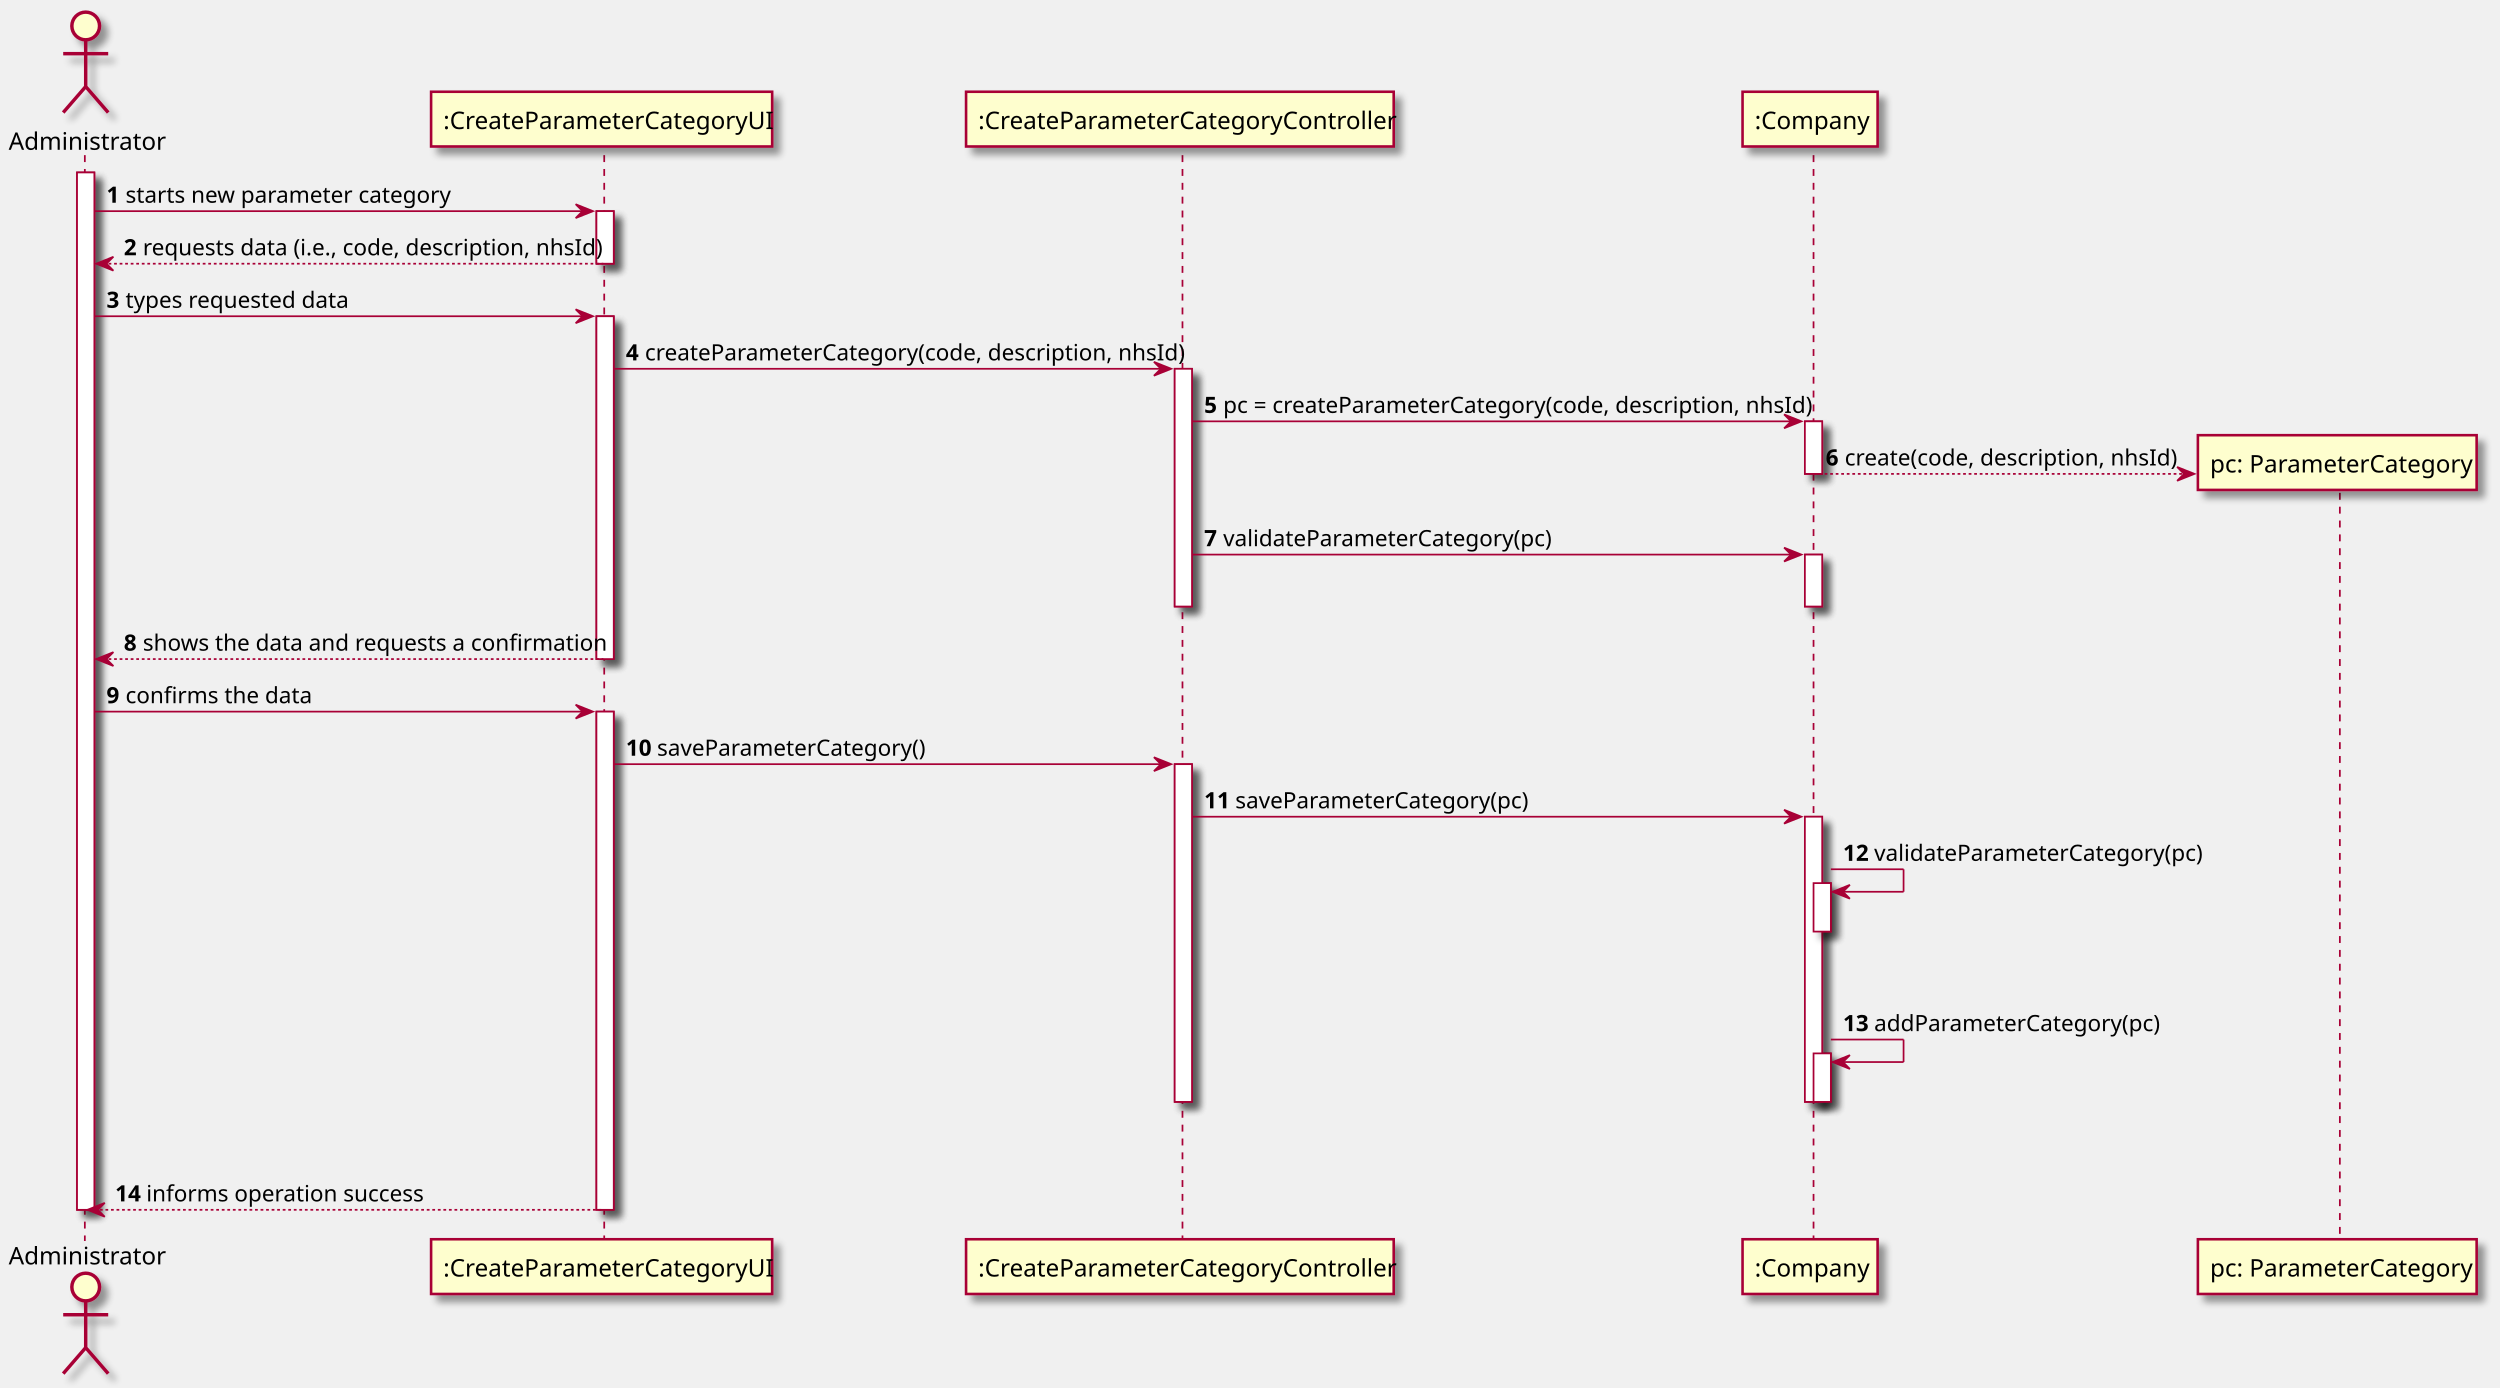
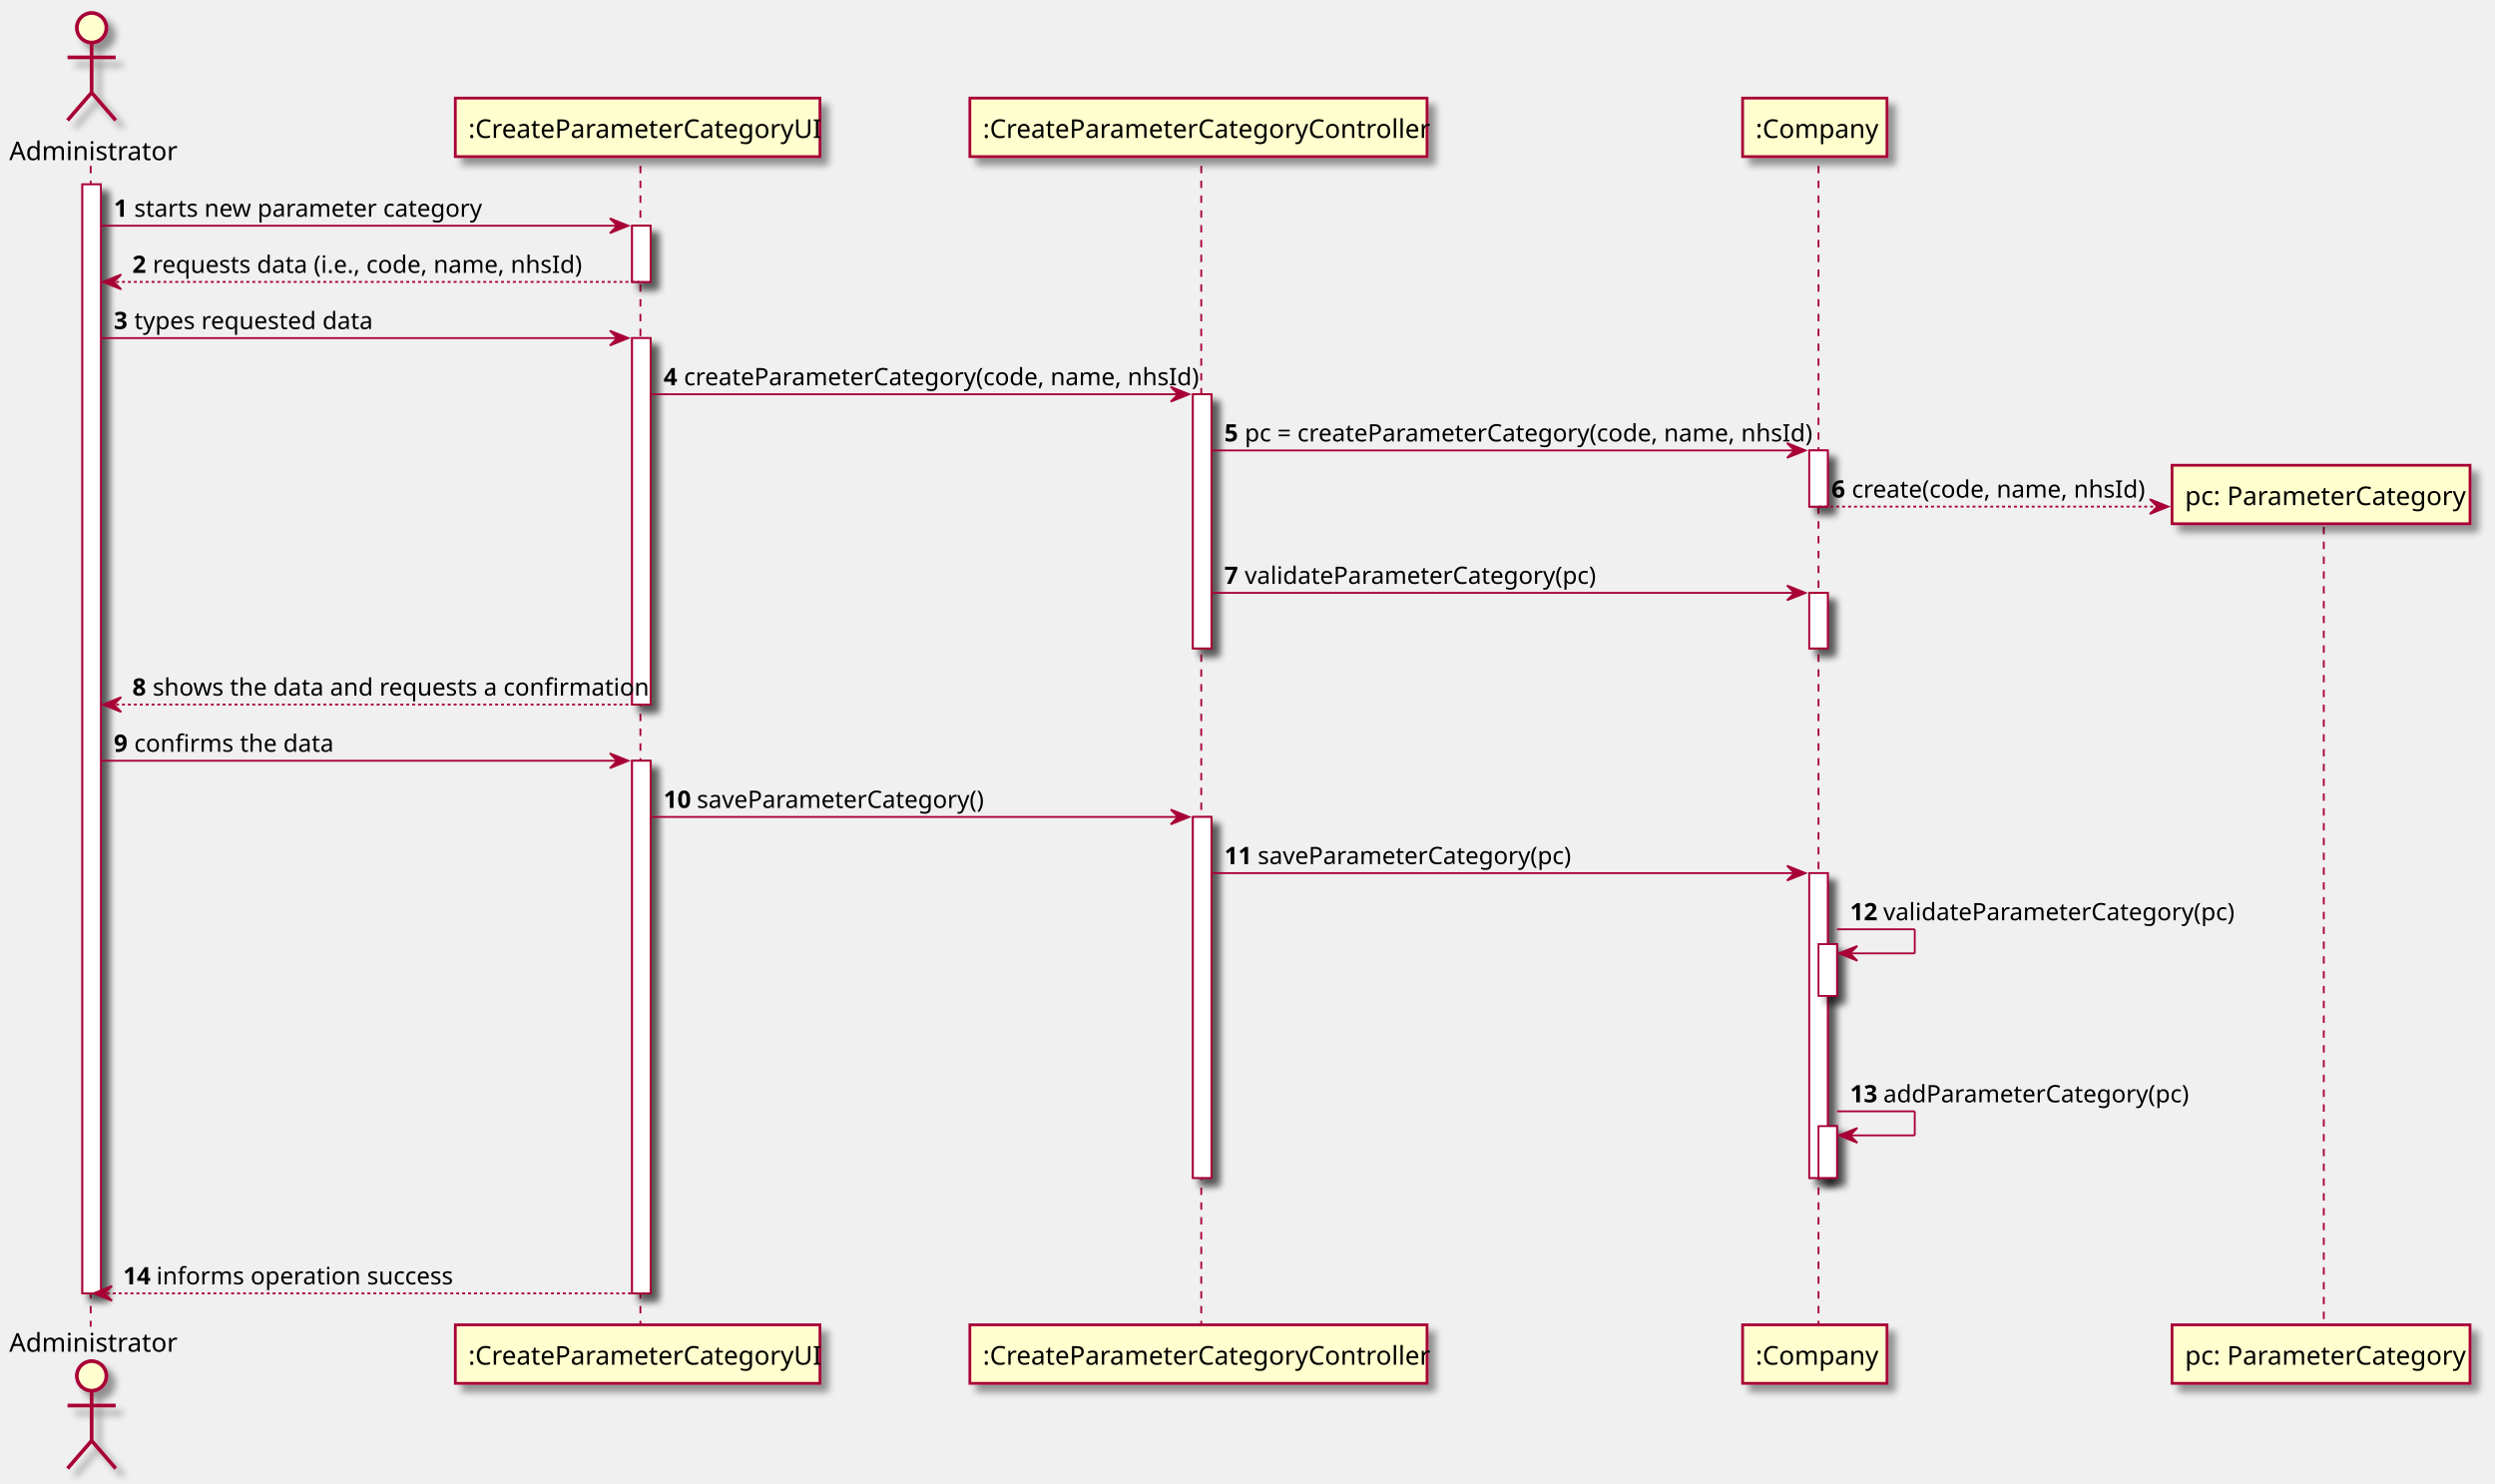
- <svg xmlns="http://www.w3.org/2000/svg" contentScriptType="application/ecmascript" contentStyleType="text/css" height="1002.5px" preserveAspectRatio="none" style="width:1805px;height:1002px;" version="1.1" viewBox="0 0 1805 1002" width="1805px" zoomAndPan="magnify">
+ <svg xmlns="http://www.w3.org/2000/svg" contentScriptType="application/ecmascript" contentStyleType="text/css" height="1002.5px" preserveAspectRatio="none" style="width:1685px;height:1002px;" version="1.1" viewBox="0 0 1685 1002" width="1685px" zoomAndPan="magnify">
  <defs>
-     <filter height="300%" id="f2e2gm2mwyezx" width="300%" x="-1" y="-1">
+     <filter height="300%" id="f46elcngdau01" width="300%" x="-1" y="-1">
      <feGaussianBlur result="blurOut" stdDeviation="2.5" />
      <feColorMatrix in="blurOut" result="blurOut2" type="matrix" values="0 0 0 0 0 0 0 0 0 0 0 0 0 0 0 0 0 0 .4 0" />
      <feOffset dx="5.0" dy="5.0" in="blurOut2" result="blurOut3" />
      <feBlend in="SourceGraphic" in2="blurOut3" mode="normal" />
    </filter>
  </defs>
  <g>
-     <rect fill="#FFFFFF" filter="url(#f2e2gm2mwyezx)" height="748.975" style="stroke:#A80036;stroke-width:1.25;" width="12.5" x="55.625" y="124.512" />
-     <rect fill="#FFFFFF" filter="url(#f2e2gm2mwyezx)" height="37.94" style="stroke:#A80036;stroke-width:1.25;" width="12.5" x="430.625" y="152.451" />
-     <rect fill="#FFFFFF" filter="url(#f2e2gm2mwyezx)" height="247.519" style="stroke:#A80036;stroke-width:1.25;" width="12.5" x="430.625" y="228.33" />
-     <rect fill="#FFFFFF" filter="url(#f2e2gm2mwyezx)" height="359.697" style="stroke:#A80036;stroke-width:1.25;" width="12.5" x="430.625" y="513.789" />
-     <rect fill="#FFFFFF" filter="url(#f2e2gm2mwyezx)" height="171.641" style="stroke:#A80036;stroke-width:1.25;" width="12.5" x="848.125" y="266.269" />
-     <rect fill="#FFFFFF" filter="url(#f2e2gm2mwyezx)" height="243.818" style="stroke:#A80036;stroke-width:1.25;" width="12.5" x="848.125" y="551.729" />
-     <rect fill="#FFFFFF" filter="url(#f2e2gm2mwyezx)" height="37.94" style="stroke:#A80036;stroke-width:1.25;" width="12.5" x="1303.125" y="304.209" />
-     <rect fill="#FFFFFF" filter="url(#f2e2gm2mwyezx)" height="37.5" style="stroke:#A80036;stroke-width:1.25;" width="12.5" x="1303.125" y="400.41" />
-     <rect fill="#FFFFFF" filter="url(#f2e2gm2mwyezx)" height="205.879" style="stroke:#A80036;stroke-width:1.25;" width="12.5" x="1303.125" y="589.668" />
-     <rect fill="#FFFFFF" filter="url(#f2e2gm2mwyezx)" height="35" style="stroke:#A80036;stroke-width:1.25;" width="12.5" x="1309.375" y="637.607" />
-     <rect fill="#FFFFFF" filter="url(#f2e2gm2mwyezx)" height="35" style="stroke:#A80036;stroke-width:1.25;" width="12.5" x="1309.375" y="760.547" />
+     <rect fill="#FFFFFF" filter="url(#f46elcngdau01)" height="748.975" style="stroke:#A80036;stroke-width:1.25;" width="12.5" x="55.625" y="124.512" />
+     <rect fill="#FFFFFF" filter="url(#f46elcngdau01)" height="37.94" style="stroke:#A80036;stroke-width:1.25;" width="12.5" x="426.875" y="152.451" />
+     <rect fill="#FFFFFF" filter="url(#f46elcngdau01)" height="247.519" style="stroke:#A80036;stroke-width:1.25;" width="12.5" x="426.875" y="228.33" />
+     <rect fill="#FFFFFF" filter="url(#f46elcngdau01)" height="359.697" style="stroke:#A80036;stroke-width:1.25;" width="12.5" x="426.875" y="513.789" />
+     <rect fill="#FFFFFF" filter="url(#f46elcngdau01)" height="171.641" style="stroke:#A80036;stroke-width:1.25;" width="12.5" x="805.625" y="266.269" />
+     <rect fill="#FFFFFF" filter="url(#f46elcngdau01)" height="243.818" style="stroke:#A80036;stroke-width:1.25;" width="12.5" x="805.625" y="551.729" />
+     <rect fill="#FFFFFF" filter="url(#f46elcngdau01)" height="37.94" style="stroke:#A80036;stroke-width:1.25;" width="12.5" x="1221.875" y="304.209" />
+     <rect fill="#FFFFFF" filter="url(#f46elcngdau01)" height="37.5" style="stroke:#A80036;stroke-width:1.25;" width="12.5" x="1221.875" y="400.41" />
+     <rect fill="#FFFFFF" filter="url(#f46elcngdau01)" height="205.879" style="stroke:#A80036;stroke-width:1.25;" width="12.5" x="1221.875" y="589.668" />
+     <rect fill="#FFFFFF" filter="url(#f46elcngdau01)" height="35" style="stroke:#A80036;stroke-width:1.25;" width="12.5" x="1228.125" y="637.607" />
+     <rect fill="#FFFFFF" filter="url(#f46elcngdau01)" height="35" style="stroke:#A80036;stroke-width:1.25;" width="12.5" x="1228.125" y="760.547" />
    <line style="stroke:#A80036;stroke-width:1.25;stroke-dasharray:5.0,5.0;" x1="61.25" x2="61.25" y1="112.012" y2="895.986" />
-     <line style="stroke:#A80036;stroke-width:1.25;stroke-dasharray:5.0,5.0;" x1="436.25" x2="436.25" y1="112.012" y2="895.986" />
-     <line style="stroke:#A80036;stroke-width:1.25;stroke-dasharray:5.0,5.0;" x1="853.75" x2="853.75" y1="112.012" y2="895.986" />
-     <line style="stroke:#A80036;stroke-width:1.25;stroke-dasharray:5.0,5.0;" x1="1309.375" x2="1309.375" y1="112.012" y2="895.986" />
-     <line style="stroke:#A80036;stroke-width:1.25;stroke-dasharray:5.0,5.0;" x1="1689.375" x2="1689.375" y1="355.84" y2="895.986" />
+     <line style="stroke:#A80036;stroke-width:1.25;stroke-dasharray:5.0,5.0;" x1="432.5" x2="432.5" y1="112.012" y2="895.986" />
+     <line style="stroke:#A80036;stroke-width:1.25;stroke-dasharray:5.0,5.0;" x1="811.25" x2="811.25" y1="112.012" y2="895.986" />
+     <line style="stroke:#A80036;stroke-width:1.25;stroke-dasharray:5.0,5.0;" x1="1228.125" x2="1228.125" y1="112.012" y2="895.986" />
+     <line style="stroke:#A80036;stroke-width:1.25;stroke-dasharray:5.0,5.0;" x1="1569.375" x2="1569.375" y1="355.84" y2="895.986" />
    <text fill="#000000" font-family="sans-serif" font-size="17.5" lengthAdjust="spacing" textLength="103.75" x="6.25" y="108.166">Administrator</text>
-     <ellipse cx="61.875" cy="18.75" fill="#FEFECE" filter="url(#f2e2gm2mwyezx)" rx="10" ry="10" style="stroke:#A80036;stroke-width:2.5;" />
-     <path d="M61.875,28.75 L61.875,62.5 M45.625,38.75 L78.125,38.75 M61.875,62.5 L45.625,81.25 M61.875,62.5 L78.125,81.25 " fill="none" filter="url(#f2e2gm2mwyezx)" style="stroke:#A80036;stroke-width:2.5;" />
+     <ellipse cx="61.875" cy="18.75" fill="#FEFECE" filter="url(#f46elcngdau01)" rx="10" ry="10" style="stroke:#A80036;stroke-width:2.5;" />
+     <path d="M61.875,28.75 L61.875,62.5 M45.625,38.75 L78.125,38.75 M61.875,62.5 L45.625,81.25 M61.875,62.5 L78.125,81.25 " fill="none" filter="url(#f46elcngdau01)" style="stroke:#A80036;stroke-width:2.5;" />
    <text fill="#000000" font-family="sans-serif" font-size="17.5" lengthAdjust="spacing" textLength="103.75" x="6.25" y="912.903">Administrator</text>
-     <ellipse cx="61.875" cy="929.248" fill="#FEFECE" filter="url(#f2e2gm2mwyezx)" rx="10" ry="10" style="stroke:#A80036;stroke-width:2.5;" />
-     <path d="M61.875,939.248 L61.875,972.998 M45.625,949.248 L78.125,949.248 M61.875,972.998 L45.625,991.748 M61.875,972.998 L78.125,991.748 " fill="none" filter="url(#f2e2gm2mwyezx)" style="stroke:#A80036;stroke-width:2.5;" />
-     <rect fill="#FEFECE" filter="url(#f2e2gm2mwyezx)" height="39.512" style="stroke:#A80036;stroke-width:1.875;" width="246.25" x="311.25" y="66.25" />
-     <text fill="#000000" font-family="sans-serif" font-size="17.5" lengthAdjust="spacing" textLength="228.75" x="320" y="93.166">:CreateParameterCategoryUI</text>
-     <rect fill="#FEFECE" filter="url(#f2e2gm2mwyezx)" height="39.512" style="stroke:#A80036;stroke-width:1.875;" width="246.25" x="311.25" y="894.736" />
-     <text fill="#000000" font-family="sans-serif" font-size="17.5" lengthAdjust="spacing" textLength="228.75" x="320" y="921.653">:CreateParameterCategoryUI</text>
-     <rect fill="#FEFECE" filter="url(#f2e2gm2mwyezx)" height="39.512" style="stroke:#A80036;stroke-width:1.875;" width="308.75" x="697.5" y="66.25" />
-     <text fill="#000000" font-family="sans-serif" font-size="17.5" lengthAdjust="spacing" textLength="291.25" x="706.25" y="93.166">:CreateParameterCategoryController</text>
-     <rect fill="#FEFECE" filter="url(#f2e2gm2mwyezx)" height="39.512" style="stroke:#A80036;stroke-width:1.875;" width="308.75" x="697.5" y="894.736" />
-     <text fill="#000000" font-family="sans-serif" font-size="17.5" lengthAdjust="spacing" textLength="291.25" x="706.25" y="921.653">:CreateParameterCategoryController</text>
-     <rect fill="#FEFECE" filter="url(#f2e2gm2mwyezx)" height="39.512" style="stroke:#A80036;stroke-width:1.875;" width="97.5" x="1258.125" y="66.25" />
-     <text fill="#000000" font-family="sans-serif" font-size="17.5" lengthAdjust="spacing" textLength="80" x="1266.875" y="93.166">:Company</text>
-     <rect fill="#FEFECE" filter="url(#f2e2gm2mwyezx)" height="39.512" style="stroke:#A80036;stroke-width:1.875;" width="97.5" x="1258.125" y="894.736" />
-     <text fill="#000000" font-family="sans-serif" font-size="17.5" lengthAdjust="spacing" textLength="80" x="1266.875" y="921.653">:Company</text>
-     <rect fill="#FEFECE" filter="url(#f2e2gm2mwyezx)" height="39.512" style="stroke:#A80036;stroke-width:1.875;" width="201.25" x="1586.875" y="894.736" />
-     <text fill="#000000" font-family="sans-serif" font-size="17.5" lengthAdjust="spacing" textLength="183.75" x="1595.625" y="921.653">pc: ParameterCategory</text>
-     <rect fill="#FFFFFF" filter="url(#f2e2gm2mwyezx)" height="748.975" style="stroke:#A80036;stroke-width:1.25;" width="12.5" x="55.625" y="124.512" />
-     <rect fill="#FFFFFF" filter="url(#f2e2gm2mwyezx)" height="37.94" style="stroke:#A80036;stroke-width:1.25;" width="12.5" x="430.625" y="152.451" />
-     <rect fill="#FFFFFF" filter="url(#f2e2gm2mwyezx)" height="247.519" style="stroke:#A80036;stroke-width:1.25;" width="12.5" x="430.625" y="228.33" />
-     <rect fill="#FFFFFF" filter="url(#f2e2gm2mwyezx)" height="359.697" style="stroke:#A80036;stroke-width:1.25;" width="12.5" x="430.625" y="513.789" />
-     <rect fill="#FFFFFF" filter="url(#f2e2gm2mwyezx)" height="171.641" style="stroke:#A80036;stroke-width:1.25;" width="12.5" x="848.125" y="266.269" />
-     <rect fill="#FFFFFF" filter="url(#f2e2gm2mwyezx)" height="243.818" style="stroke:#A80036;stroke-width:1.25;" width="12.5" x="848.125" y="551.729" />
-     <rect fill="#FFFFFF" filter="url(#f2e2gm2mwyezx)" height="37.94" style="stroke:#A80036;stroke-width:1.25;" width="12.5" x="1303.125" y="304.209" />
-     <rect fill="#FFFFFF" filter="url(#f2e2gm2mwyezx)" height="37.5" style="stroke:#A80036;stroke-width:1.25;" width="12.5" x="1303.125" y="400.41" />
-     <rect fill="#FFFFFF" filter="url(#f2e2gm2mwyezx)" height="205.879" style="stroke:#A80036;stroke-width:1.25;" width="12.5" x="1303.125" y="589.668" />
-     <rect fill="#FFFFFF" filter="url(#f2e2gm2mwyezx)" height="35" style="stroke:#A80036;stroke-width:1.25;" width="12.5" x="1309.375" y="637.607" />
-     <rect fill="#FFFFFF" filter="url(#f2e2gm2mwyezx)" height="35" style="stroke:#A80036;stroke-width:1.25;" width="12.5" x="1309.375" y="760.547" />
-     <polygon fill="#A80036" points="415.625,147.451,428.125,152.451,415.625,157.451,420.625,152.451" style="stroke:#A80036;stroke-width:1.25;" />
-     <line style="stroke:#A80036;stroke-width:1.25;" x1="68.125" x2="423.125" y1="152.451" y2="152.451" />
+     <ellipse cx="61.875" cy="929.248" fill="#FEFECE" filter="url(#f46elcngdau01)" rx="10" ry="10" style="stroke:#A80036;stroke-width:2.5;" />
+     <path d="M61.875,939.248 L61.875,972.998 M45.625,949.248 L78.125,949.248 M61.875,972.998 L45.625,991.748 M61.875,972.998 L78.125,991.748 " fill="none" filter="url(#f46elcngdau01)" style="stroke:#A80036;stroke-width:2.5;" />
+     <rect fill="#FEFECE" filter="url(#f46elcngdau01)" height="39.512" style="stroke:#A80036;stroke-width:1.875;" width="246.25" x="307.5" y="66.25" />
+     <text fill="#000000" font-family="sans-serif" font-size="17.5" lengthAdjust="spacing" textLength="228.75" x="316.25" y="93.166">:CreateParameterCategoryUI</text>
+     <rect fill="#FEFECE" filter="url(#f46elcngdau01)" height="39.512" style="stroke:#A80036;stroke-width:1.875;" width="246.25" x="307.5" y="894.736" />
+     <text fill="#000000" font-family="sans-serif" font-size="17.5" lengthAdjust="spacing" textLength="228.75" x="316.25" y="921.653">:CreateParameterCategoryUI</text>
+     <rect fill="#FEFECE" filter="url(#f46elcngdau01)" height="39.512" style="stroke:#A80036;stroke-width:1.875;" width="308.75" x="655" y="66.25" />
+     <text fill="#000000" font-family="sans-serif" font-size="17.5" lengthAdjust="spacing" textLength="291.25" x="663.75" y="93.166">:CreateParameterCategoryController</text>
+     <rect fill="#FEFECE" filter="url(#f46elcngdau01)" height="39.512" style="stroke:#A80036;stroke-width:1.875;" width="308.75" x="655" y="894.736" />
+     <text fill="#000000" font-family="sans-serif" font-size="17.5" lengthAdjust="spacing" textLength="291.25" x="663.75" y="921.653">:CreateParameterCategoryController</text>
+     <rect fill="#FEFECE" filter="url(#f46elcngdau01)" height="39.512" style="stroke:#A80036;stroke-width:1.875;" width="97.5" x="1176.875" y="66.25" />
+     <text fill="#000000" font-family="sans-serif" font-size="17.5" lengthAdjust="spacing" textLength="80" x="1185.625" y="93.166">:Company</text>
+     <rect fill="#FEFECE" filter="url(#f46elcngdau01)" height="39.512" style="stroke:#A80036;stroke-width:1.875;" width="97.5" x="1176.875" y="894.736" />
+     <text fill="#000000" font-family="sans-serif" font-size="17.5" lengthAdjust="spacing" textLength="80" x="1185.625" y="921.653">:Company</text>
+     <rect fill="#FEFECE" filter="url(#f46elcngdau01)" height="39.512" style="stroke:#A80036;stroke-width:1.875;" width="201.25" x="1466.875" y="894.736" />
+     <text fill="#000000" font-family="sans-serif" font-size="17.5" lengthAdjust="spacing" textLength="183.75" x="1475.625" y="921.653">pc: ParameterCategory</text>
+     <rect fill="#FFFFFF" filter="url(#f46elcngdau01)" height="748.975" style="stroke:#A80036;stroke-width:1.25;" width="12.5" x="55.625" y="124.512" />
+     <rect fill="#FFFFFF" filter="url(#f46elcngdau01)" height="37.94" style="stroke:#A80036;stroke-width:1.25;" width="12.5" x="426.875" y="152.451" />
+     <rect fill="#FFFFFF" filter="url(#f46elcngdau01)" height="247.519" style="stroke:#A80036;stroke-width:1.25;" width="12.5" x="426.875" y="228.33" />
+     <rect fill="#FFFFFF" filter="url(#f46elcngdau01)" height="359.697" style="stroke:#A80036;stroke-width:1.25;" width="12.5" x="426.875" y="513.789" />
+     <rect fill="#FFFFFF" filter="url(#f46elcngdau01)" height="171.641" style="stroke:#A80036;stroke-width:1.25;" width="12.5" x="805.625" y="266.269" />
+     <rect fill="#FFFFFF" filter="url(#f46elcngdau01)" height="243.818" style="stroke:#A80036;stroke-width:1.25;" width="12.5" x="805.625" y="551.729" />
+     <rect fill="#FFFFFF" filter="url(#f46elcngdau01)" height="37.94" style="stroke:#A80036;stroke-width:1.25;" width="12.5" x="1221.875" y="304.209" />
+     <rect fill="#FFFFFF" filter="url(#f46elcngdau01)" height="37.5" style="stroke:#A80036;stroke-width:1.25;" width="12.5" x="1221.875" y="400.41" />
+     <rect fill="#FFFFFF" filter="url(#f46elcngdau01)" height="205.879" style="stroke:#A80036;stroke-width:1.25;" width="12.5" x="1221.875" y="589.668" />
+     <rect fill="#FFFFFF" filter="url(#f46elcngdau01)" height="35" style="stroke:#A80036;stroke-width:1.25;" width="12.5" x="1228.125" y="637.607" />
+     <rect fill="#FFFFFF" filter="url(#f46elcngdau01)" height="35" style="stroke:#A80036;stroke-width:1.25;" width="12.5" x="1228.125" y="760.547" />
+     <polygon fill="#A80036" points="411.875,147.451,424.375,152.451,411.875,157.451,416.875,152.451" style="stroke:#A80036;stroke-width:1.25;" />
+     <line style="stroke:#A80036;stroke-width:1.25;" x1="68.125" x2="419.375" y1="152.451" y2="152.451" />
    <text fill="#000000" font-family="sans-serif" font-size="16.25" font-weight="bold" lengthAdjust="spacing" textLength="8.75" x="76.875" y="146.381">1</text>
    <text fill="#000000" font-family="sans-serif" font-size="16.25" lengthAdjust="spacing" textLength="220" x="90.625" y="146.381">starts new parameter category</text>
    <polygon fill="#A80036" points="81.875,185.391,69.375,190.391,81.875,195.391,76.875,190.391" style="stroke:#A80036;stroke-width:1.25;" />
-     <line style="stroke:#A80036;stroke-width:1.25;stroke-dasharray:2.0,2.0;" x1="74.375" x2="435.625" y1="190.391" y2="190.391" />
+     <line style="stroke:#A80036;stroke-width:1.25;stroke-dasharray:2.0,2.0;" x1="74.375" x2="431.875" y1="190.391" y2="190.391" />
    <text fill="#000000" font-family="sans-serif" font-size="16.25" font-weight="bold" lengthAdjust="spacing" textLength="8.75" x="89.375" y="184.32">2</text>
-     <text fill="#000000" font-family="sans-serif" font-size="16.25" lengthAdjust="spacing" textLength="318.75" x="103.125" y="184.32">requests data (i.e., code, description, nhsId)</text>
-     <polygon fill="#A80036" points="415.625,223.33,428.125,228.33,415.625,233.33,420.625,228.33" style="stroke:#A80036;stroke-width:1.25;" />
-     <line style="stroke:#A80036;stroke-width:1.25;" x1="68.125" x2="423.125" y1="228.33" y2="228.33" />
+     <text fill="#000000" font-family="sans-serif" font-size="16.25" lengthAdjust="spacing" textLength="280" x="103.125" y="184.32">requests data (i.e., code, name, nhsId)</text>
+     <polygon fill="#A80036" points="411.875,223.33,424.375,228.33,411.875,233.33,416.875,228.33" style="stroke:#A80036;stroke-width:1.25;" />
+     <line style="stroke:#A80036;stroke-width:1.25;" x1="68.125" x2="419.375" y1="228.33" y2="228.33" />
    <text fill="#000000" font-family="sans-serif" font-size="16.25" font-weight="bold" lengthAdjust="spacing" textLength="8.75" x="76.875" y="222.26">3</text>
    <text fill="#000000" font-family="sans-serif" font-size="16.25" lengthAdjust="spacing" textLength="152.5" x="90.625" y="222.26">types requested data</text>
-     <polygon fill="#A80036" points="833.125,261.269,845.625,266.269,833.125,271.269,838.125,266.269" style="stroke:#A80036;stroke-width:1.25;" />
-     <line style="stroke:#A80036;stroke-width:1.25;" x1="443.125" x2="840.625" y1="266.269" y2="266.269" />
-     <text fill="#000000" font-family="sans-serif" font-size="16.25" font-weight="bold" lengthAdjust="spacing" textLength="8.75" x="451.875" y="260.199">4</text>
-     <text fill="#000000" font-family="sans-serif" font-size="16.25" lengthAdjust="spacing" textLength="367.5" x="465.625" y="260.199">createParameterCategory(code, description, nhsId)</text>
-     <polygon fill="#A80036" points="1288.125,299.209,1300.625,304.209,1288.125,309.209,1293.125,304.209" style="stroke:#A80036;stroke-width:1.25;" />
-     <line style="stroke:#A80036;stroke-width:1.25;" x1="860.625" x2="1295.625" y1="304.209" y2="304.209" />
-     <text fill="#000000" font-family="sans-serif" font-size="16.25" font-weight="bold" lengthAdjust="spacing" textLength="8.75" x="869.375" y="298.138">5</text>
-     <text fill="#000000" font-family="sans-serif" font-size="16.25" lengthAdjust="spacing" textLength="405" x="883.125" y="298.138">pc = createParameterCategory(code, description, nhsId)</text>
-     <polygon fill="#A80036" points="1571.875,337.148,1584.375,342.148,1571.875,347.148,1576.875,342.148" style="stroke:#A80036;stroke-width:1.25;" />
-     <line style="stroke:#A80036;stroke-width:1.25;stroke-dasharray:2.0,2.0;" x1="1309.375" x2="1579.375" y1="342.148" y2="342.148" />
-     <text fill="#000000" font-family="sans-serif" font-size="16.25" font-weight="bold" lengthAdjust="spacing" textLength="8.75" x="1318.125" y="336.078">6</text>
-     <text fill="#000000" font-family="sans-serif" font-size="16.25" lengthAdjust="spacing" textLength="227.5" x="1331.875" y="336.078">create(code, description, nhsId)</text>
-     <rect fill="#FEFECE" filter="url(#f2e2gm2mwyezx)" height="39.512" style="stroke:#A80036;stroke-width:1.875;" width="201.25" x="1586.875" y="314.209" />
-     <text fill="#000000" font-family="sans-serif" font-size="17.5" lengthAdjust="spacing" textLength="183.75" x="1595.625" y="341.125">pc: ParameterCategory</text>
-     <polygon fill="#A80036" points="1288.125,395.41,1300.625,400.41,1288.125,405.41,1293.125,400.41" style="stroke:#A80036;stroke-width:1.25;" />
-     <line style="stroke:#A80036;stroke-width:1.25;" x1="860.625" x2="1295.625" y1="400.41" y2="400.41" />
-     <text fill="#000000" font-family="sans-serif" font-size="16.25" font-weight="bold" lengthAdjust="spacing" textLength="8.75" x="869.375" y="394.34">7</text>
-     <text fill="#000000" font-family="sans-serif" font-size="16.25" lengthAdjust="spacing" textLength="221.25" x="883.125" y="394.34">validateParameterCategory(pc)</text>
+     <polygon fill="#A80036" points="790.625,261.269,803.125,266.269,790.625,271.269,795.625,266.269" style="stroke:#A80036;stroke-width:1.25;" />
+     <line style="stroke:#A80036;stroke-width:1.25;" x1="439.375" x2="798.125" y1="266.269" y2="266.269" />
+     <text fill="#000000" font-family="sans-serif" font-size="16.25" font-weight="bold" lengthAdjust="spacing" textLength="8.75" x="448.125" y="260.199">4</text>
+     <text fill="#000000" font-family="sans-serif" font-size="16.25" lengthAdjust="spacing" textLength="328.75" x="461.875" y="260.199">createParameterCategory(code, name, nhsId)</text>
+     <polygon fill="#A80036" points="1206.875,299.209,1219.375,304.209,1206.875,309.209,1211.875,304.209" style="stroke:#A80036;stroke-width:1.25;" />
+     <line style="stroke:#A80036;stroke-width:1.25;" x1="818.125" x2="1214.375" y1="304.209" y2="304.209" />
+     <text fill="#000000" font-family="sans-serif" font-size="16.25" font-weight="bold" lengthAdjust="spacing" textLength="8.75" x="826.875" y="298.138">5</text>
+     <text fill="#000000" font-family="sans-serif" font-size="16.25" lengthAdjust="spacing" textLength="366.25" x="840.625" y="298.138">pc = createParameterCategory(code, name, nhsId)</text>
+     <polygon fill="#A80036" points="1451.875,337.148,1464.375,342.148,1451.875,347.148,1456.875,342.148" style="stroke:#A80036;stroke-width:1.25;" />
+     <line style="stroke:#A80036;stroke-width:1.25;stroke-dasharray:2.0,2.0;" x1="1228.125" x2="1459.375" y1="342.148" y2="342.148" />
+     <text fill="#000000" font-family="sans-serif" font-size="16.25" font-weight="bold" lengthAdjust="spacing" textLength="8.75" x="1236.875" y="336.078">6</text>
+     <text fill="#000000" font-family="sans-serif" font-size="16.25" lengthAdjust="spacing" textLength="188.75" x="1250.625" y="336.078">create(code, name, nhsId)</text>
+     <rect fill="#FEFECE" filter="url(#f46elcngdau01)" height="39.512" style="stroke:#A80036;stroke-width:1.875;" width="201.25" x="1466.875" y="314.209" />
+     <text fill="#000000" font-family="sans-serif" font-size="17.5" lengthAdjust="spacing" textLength="183.75" x="1475.625" y="341.125">pc: ParameterCategory</text>
+     <polygon fill="#A80036" points="1206.875,395.41,1219.375,400.41,1206.875,405.41,1211.875,400.41" style="stroke:#A80036;stroke-width:1.25;" />
+     <line style="stroke:#A80036;stroke-width:1.25;" x1="818.125" x2="1214.375" y1="400.41" y2="400.41" />
+     <text fill="#000000" font-family="sans-serif" font-size="16.25" font-weight="bold" lengthAdjust="spacing" textLength="8.75" x="826.875" y="394.34">7</text>
+     <text fill="#000000" font-family="sans-serif" font-size="16.25" lengthAdjust="spacing" textLength="221.25" x="840.625" y="394.34">validateParameterCategory(pc)</text>
    <polygon fill="#A80036" points="81.875,470.85,69.375,475.85,81.875,480.85,76.875,475.85" style="stroke:#A80036;stroke-width:1.25;" />
-     <line style="stroke:#A80036;stroke-width:1.25;stroke-dasharray:2.0,2.0;" x1="74.375" x2="435.625" y1="475.85" y2="475.85" />
+     <line style="stroke:#A80036;stroke-width:1.25;stroke-dasharray:2.0,2.0;" x1="74.375" x2="431.875" y1="475.85" y2="475.85" />
    <text fill="#000000" font-family="sans-serif" font-size="16.25" font-weight="bold" lengthAdjust="spacing" textLength="8.75" x="89.375" y="469.779">8</text>
    <text fill="#000000" font-family="sans-serif" font-size="16.25" lengthAdjust="spacing" textLength="315" x="103.125" y="469.779">shows the data and requests a confirmation</text>
-     <polygon fill="#A80036" points="415.625,508.789,428.125,513.789,415.625,518.789,420.625,513.789" style="stroke:#A80036;stroke-width:1.25;" />
-     <line style="stroke:#A80036;stroke-width:1.25;" x1="68.125" x2="423.125" y1="513.789" y2="513.789" />
+     <polygon fill="#A80036" points="411.875,508.789,424.375,513.789,411.875,518.789,416.875,513.789" style="stroke:#A80036;stroke-width:1.25;" />
+     <line style="stroke:#A80036;stroke-width:1.25;" x1="68.125" x2="419.375" y1="513.789" y2="513.789" />
    <text fill="#000000" font-family="sans-serif" font-size="16.25" font-weight="bold" lengthAdjust="spacing" textLength="8.75" x="76.875" y="507.719">9</text>
    <text fill="#000000" font-family="sans-serif" font-size="16.25" lengthAdjust="spacing" textLength="125" x="90.625" y="507.719">confirms the data</text>
-     <polygon fill="#A80036" points="833.125,546.729,845.625,551.729,833.125,556.729,838.125,551.729" style="stroke:#A80036;stroke-width:1.25;" />
-     <line style="stroke:#A80036;stroke-width:1.25;" x1="443.125" x2="840.625" y1="551.729" y2="551.729" />
-     <text fill="#000000" font-family="sans-serif" font-size="16.25" font-weight="bold" lengthAdjust="spacing" textLength="17.5" x="451.875" y="545.658">10</text>
-     <text fill="#000000" font-family="sans-serif" font-size="16.25" lengthAdjust="spacing" textLength="182.5" x="474.375" y="545.658">saveParameterCategory()</text>
-     <polygon fill="#A80036" points="1288.125,584.668,1300.625,589.668,1288.125,594.668,1293.125,589.668" style="stroke:#A80036;stroke-width:1.25;" />
-     <line style="stroke:#A80036;stroke-width:1.25;" x1="860.625" x2="1295.625" y1="589.668" y2="589.668" />
-     <text fill="#000000" font-family="sans-serif" font-size="16.25" font-weight="bold" lengthAdjust="spacing" textLength="17.5" x="869.375" y="583.597">11</text>
-     <text fill="#000000" font-family="sans-serif" font-size="16.25" lengthAdjust="spacing" textLength="200" x="891.875" y="583.597">saveParameterCategory(pc)</text>
-     <line style="stroke:#A80036;stroke-width:1.25;" x1="1321.875" x2="1374.375" y1="627.607" y2="627.607" />
-     <line style="stroke:#A80036;stroke-width:1.25;" x1="1374.375" x2="1374.375" y1="627.607" y2="643.857" />
-     <line style="stroke:#A80036;stroke-width:1.25;" x1="1323.125" x2="1374.375" y1="643.857" y2="643.857" />
-     <polygon fill="#A80036" points="1335.625,638.857,1323.125,643.857,1335.625,648.857,1330.625,643.857" style="stroke:#A80036;stroke-width:1.25;" />
-     <text fill="#000000" font-family="sans-serif" font-size="16.25" font-weight="bold" lengthAdjust="spacing" textLength="17.5" x="1330.625" y="621.537">12</text>
-     <text fill="#000000" font-family="sans-serif" font-size="16.25" lengthAdjust="spacing" textLength="221.25" x="1353.125" y="621.537">validateParameterCategory(pc)</text>
-     <line style="stroke:#A80036;stroke-width:1.25;" x1="1321.875" x2="1374.375" y1="750.547" y2="750.547" />
-     <line style="stroke:#A80036;stroke-width:1.25;" x1="1374.375" x2="1374.375" y1="750.547" y2="766.797" />
-     <line style="stroke:#A80036;stroke-width:1.25;" x1="1323.125" x2="1374.375" y1="766.797" y2="766.797" />
-     <polygon fill="#A80036" points="1335.625,761.797,1323.125,766.797,1335.625,771.797,1330.625,766.797" style="stroke:#A80036;stroke-width:1.25;" />
-     <text fill="#000000" font-family="sans-serif" font-size="16.25" font-weight="bold" lengthAdjust="spacing" textLength="17.5" x="1330.625" y="744.476">13</text>
-     <text fill="#000000" font-family="sans-serif" font-size="16.25" lengthAdjust="spacing" textLength="193.75" x="1353.125" y="744.476">addParameterCategory(pc)</text>
+     <polygon fill="#A80036" points="790.625,546.729,803.125,551.729,790.625,556.729,795.625,551.729" style="stroke:#A80036;stroke-width:1.25;" />
+     <line style="stroke:#A80036;stroke-width:1.25;" x1="439.375" x2="798.125" y1="551.729" y2="551.729" />
+     <text fill="#000000" font-family="sans-serif" font-size="16.25" font-weight="bold" lengthAdjust="spacing" textLength="17.5" x="448.125" y="545.658">10</text>
+     <text fill="#000000" font-family="sans-serif" font-size="16.25" lengthAdjust="spacing" textLength="182.5" x="470.625" y="545.658">saveParameterCategory()</text>
+     <polygon fill="#A80036" points="1206.875,584.668,1219.375,589.668,1206.875,594.668,1211.875,589.668" style="stroke:#A80036;stroke-width:1.25;" />
+     <line style="stroke:#A80036;stroke-width:1.25;" x1="818.125" x2="1214.375" y1="589.668" y2="589.668" />
+     <text fill="#000000" font-family="sans-serif" font-size="16.25" font-weight="bold" lengthAdjust="spacing" textLength="17.5" x="826.875" y="583.597">11</text>
+     <text fill="#000000" font-family="sans-serif" font-size="16.25" lengthAdjust="spacing" textLength="200" x="849.375" y="583.597">saveParameterCategory(pc)</text>
+     <line style="stroke:#A80036;stroke-width:1.25;" x1="1240.625" x2="1293.125" y1="627.607" y2="627.607" />
+     <line style="stroke:#A80036;stroke-width:1.25;" x1="1293.125" x2="1293.125" y1="627.607" y2="643.857" />
+     <line style="stroke:#A80036;stroke-width:1.25;" x1="1241.875" x2="1293.125" y1="643.857" y2="643.857" />
+     <polygon fill="#A80036" points="1254.375,638.857,1241.875,643.857,1254.375,648.857,1249.375,643.857" style="stroke:#A80036;stroke-width:1.25;" />
+     <text fill="#000000" font-family="sans-serif" font-size="16.25" font-weight="bold" lengthAdjust="spacing" textLength="17.5" x="1249.375" y="621.537">12</text>
+     <text fill="#000000" font-family="sans-serif" font-size="16.25" lengthAdjust="spacing" textLength="221.25" x="1271.875" y="621.537">validateParameterCategory(pc)</text>
+     <line style="stroke:#A80036;stroke-width:1.25;" x1="1240.625" x2="1293.125" y1="750.547" y2="750.547" />
+     <line style="stroke:#A80036;stroke-width:1.25;" x1="1293.125" x2="1293.125" y1="750.547" y2="766.797" />
+     <line style="stroke:#A80036;stroke-width:1.25;" x1="1241.875" x2="1293.125" y1="766.797" y2="766.797" />
+     <polygon fill="#A80036" points="1254.375,761.797,1241.875,766.797,1254.375,771.797,1249.375,766.797" style="stroke:#A80036;stroke-width:1.25;" />
+     <text fill="#000000" font-family="sans-serif" font-size="16.25" font-weight="bold" lengthAdjust="spacing" textLength="17.5" x="1249.375" y="744.476">13</text>
+     <text fill="#000000" font-family="sans-serif" font-size="16.25" lengthAdjust="spacing" textLength="193.75" x="1271.875" y="744.476">addParameterCategory(pc)</text>
    <polygon fill="#A80036" points="75.625,868.486,63.125,873.486,75.625,878.486,70.625,873.486" style="stroke:#A80036;stroke-width:1.25;" />
-     <line style="stroke:#A80036;stroke-width:1.25;stroke-dasharray:2.0,2.0;" x1="68.125" x2="435.625" y1="873.486" y2="873.486" />
+     <line style="stroke:#A80036;stroke-width:1.25;stroke-dasharray:2.0,2.0;" x1="68.125" x2="431.875" y1="873.486" y2="873.486" />
    <text fill="#000000" font-family="sans-serif" font-size="16.25" font-weight="bold" lengthAdjust="spacing" textLength="17.5" x="83.125" y="867.416">14</text>
    <text fill="#000000" font-family="sans-serif" font-size="16.25" lengthAdjust="spacing" textLength="190" x="105.625" y="867.416">informs operation success</text>
  </g>
</svg>
